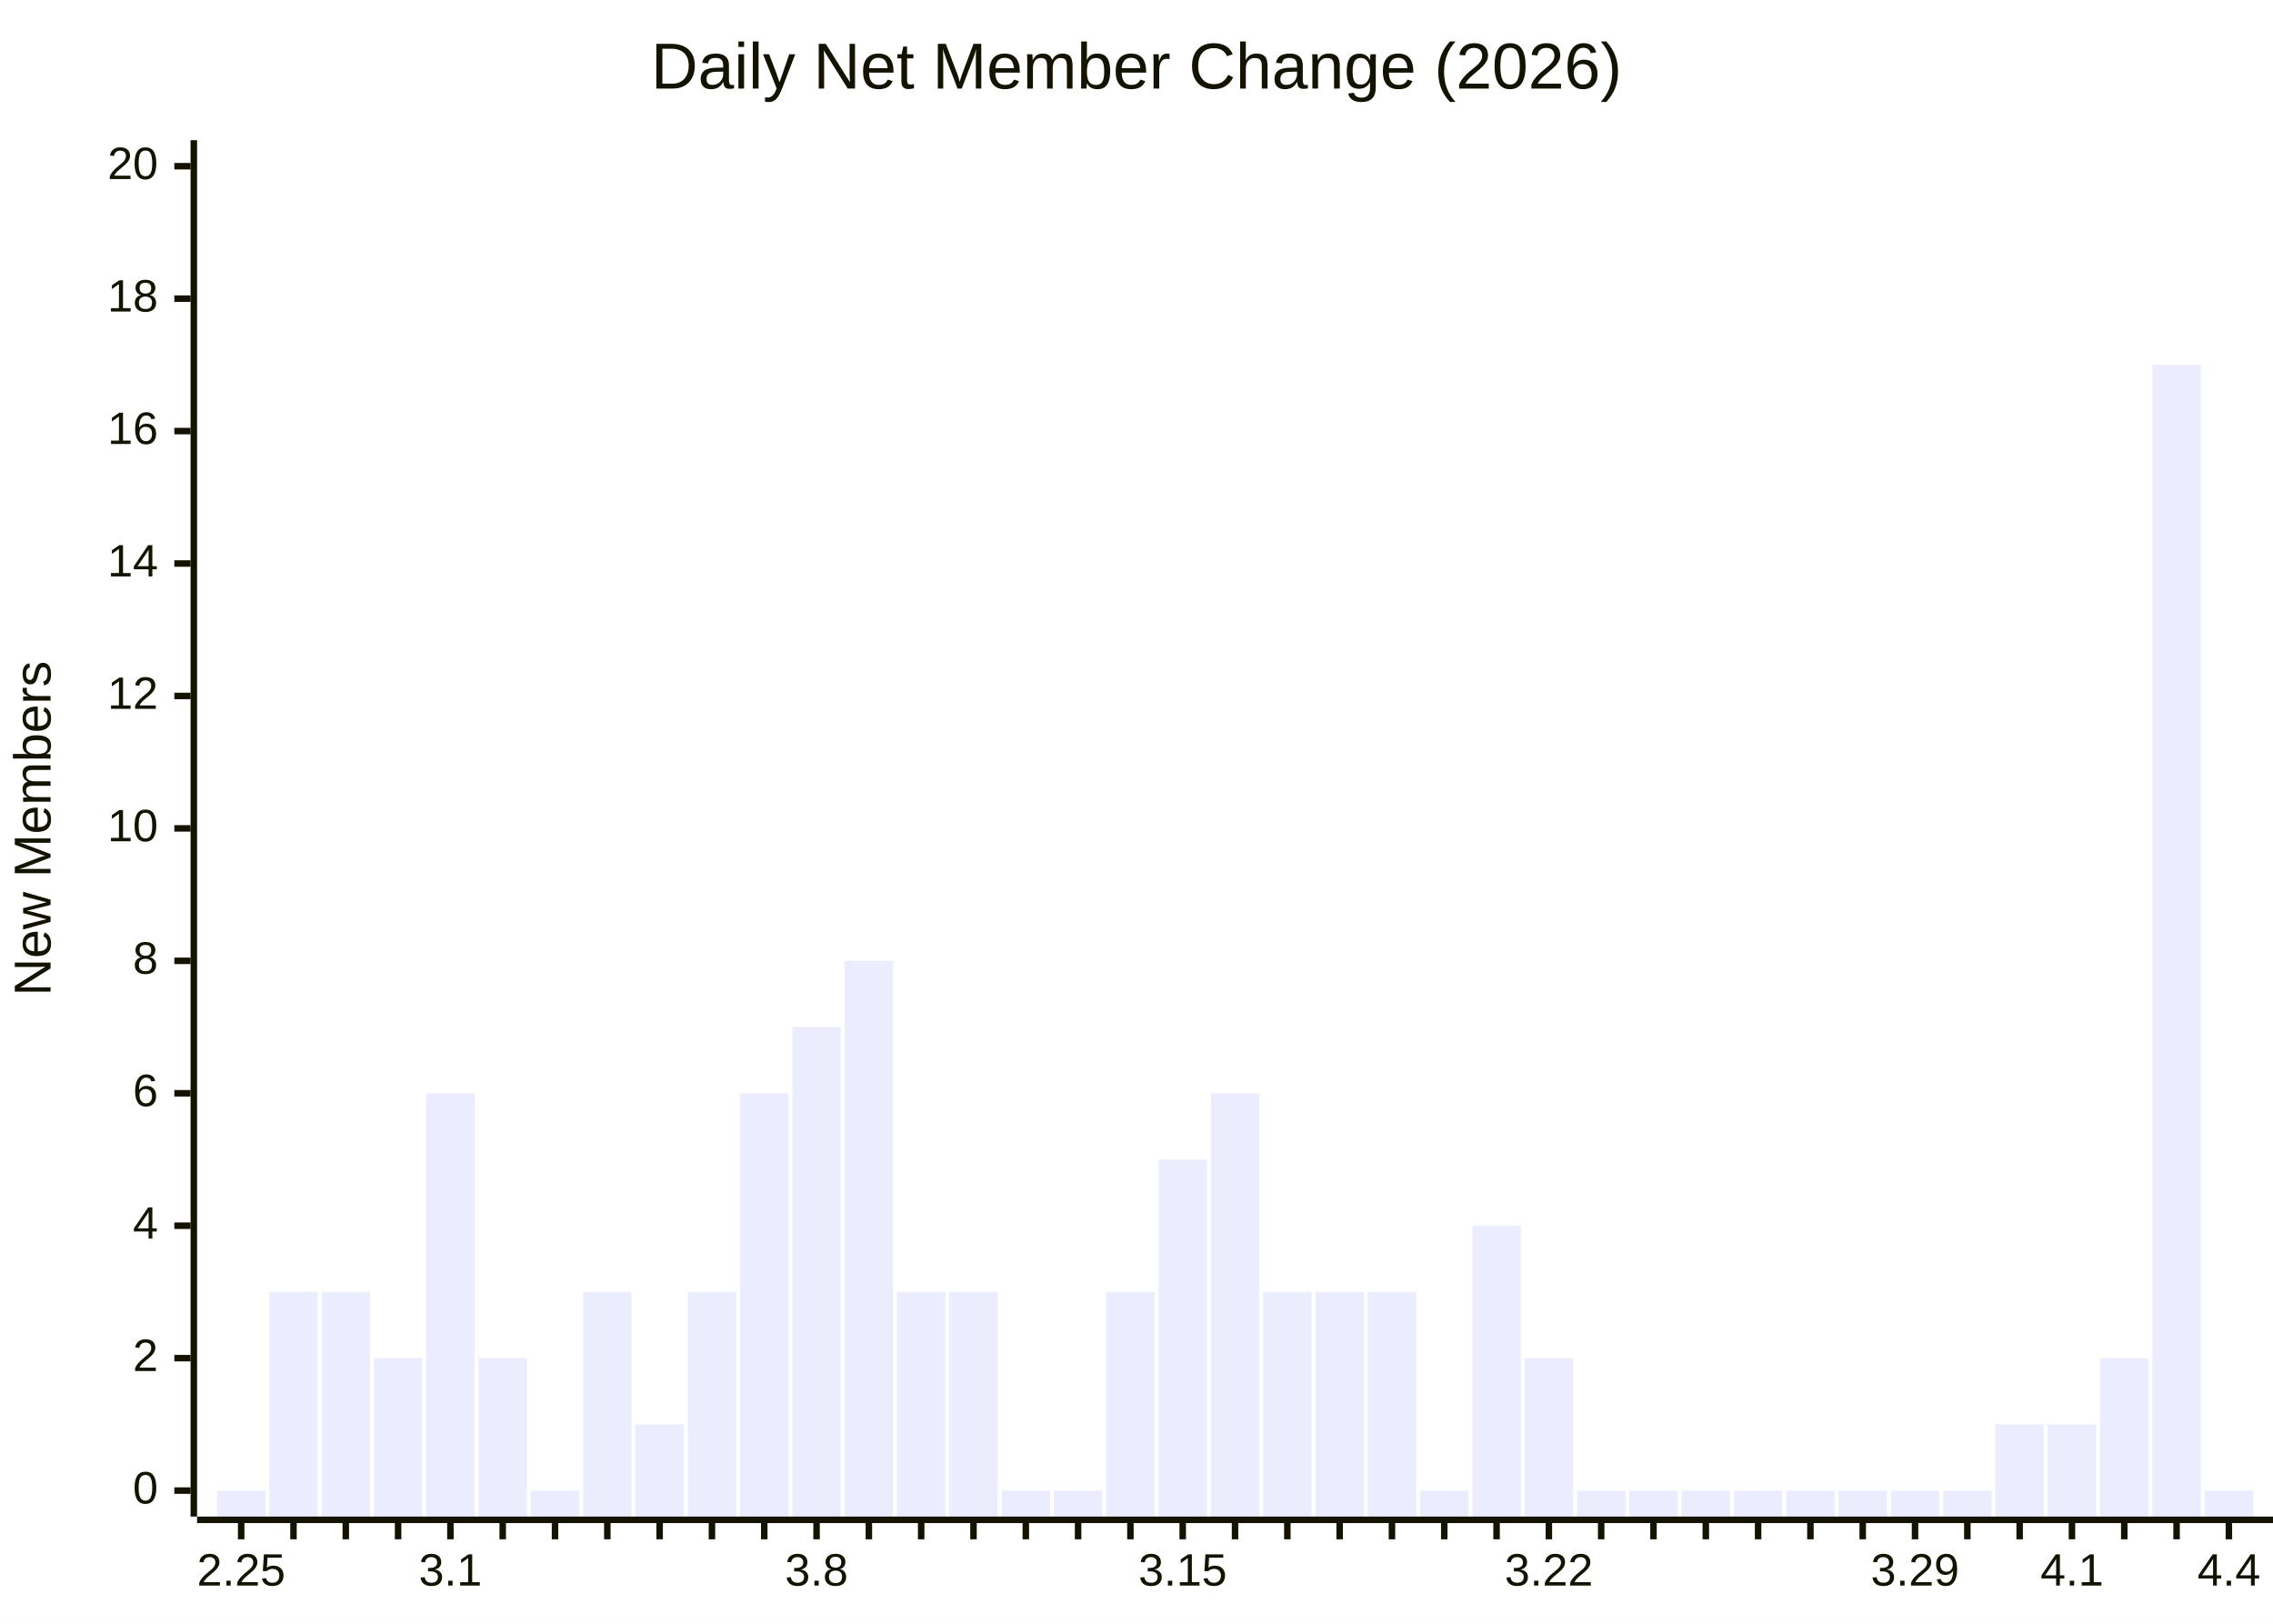
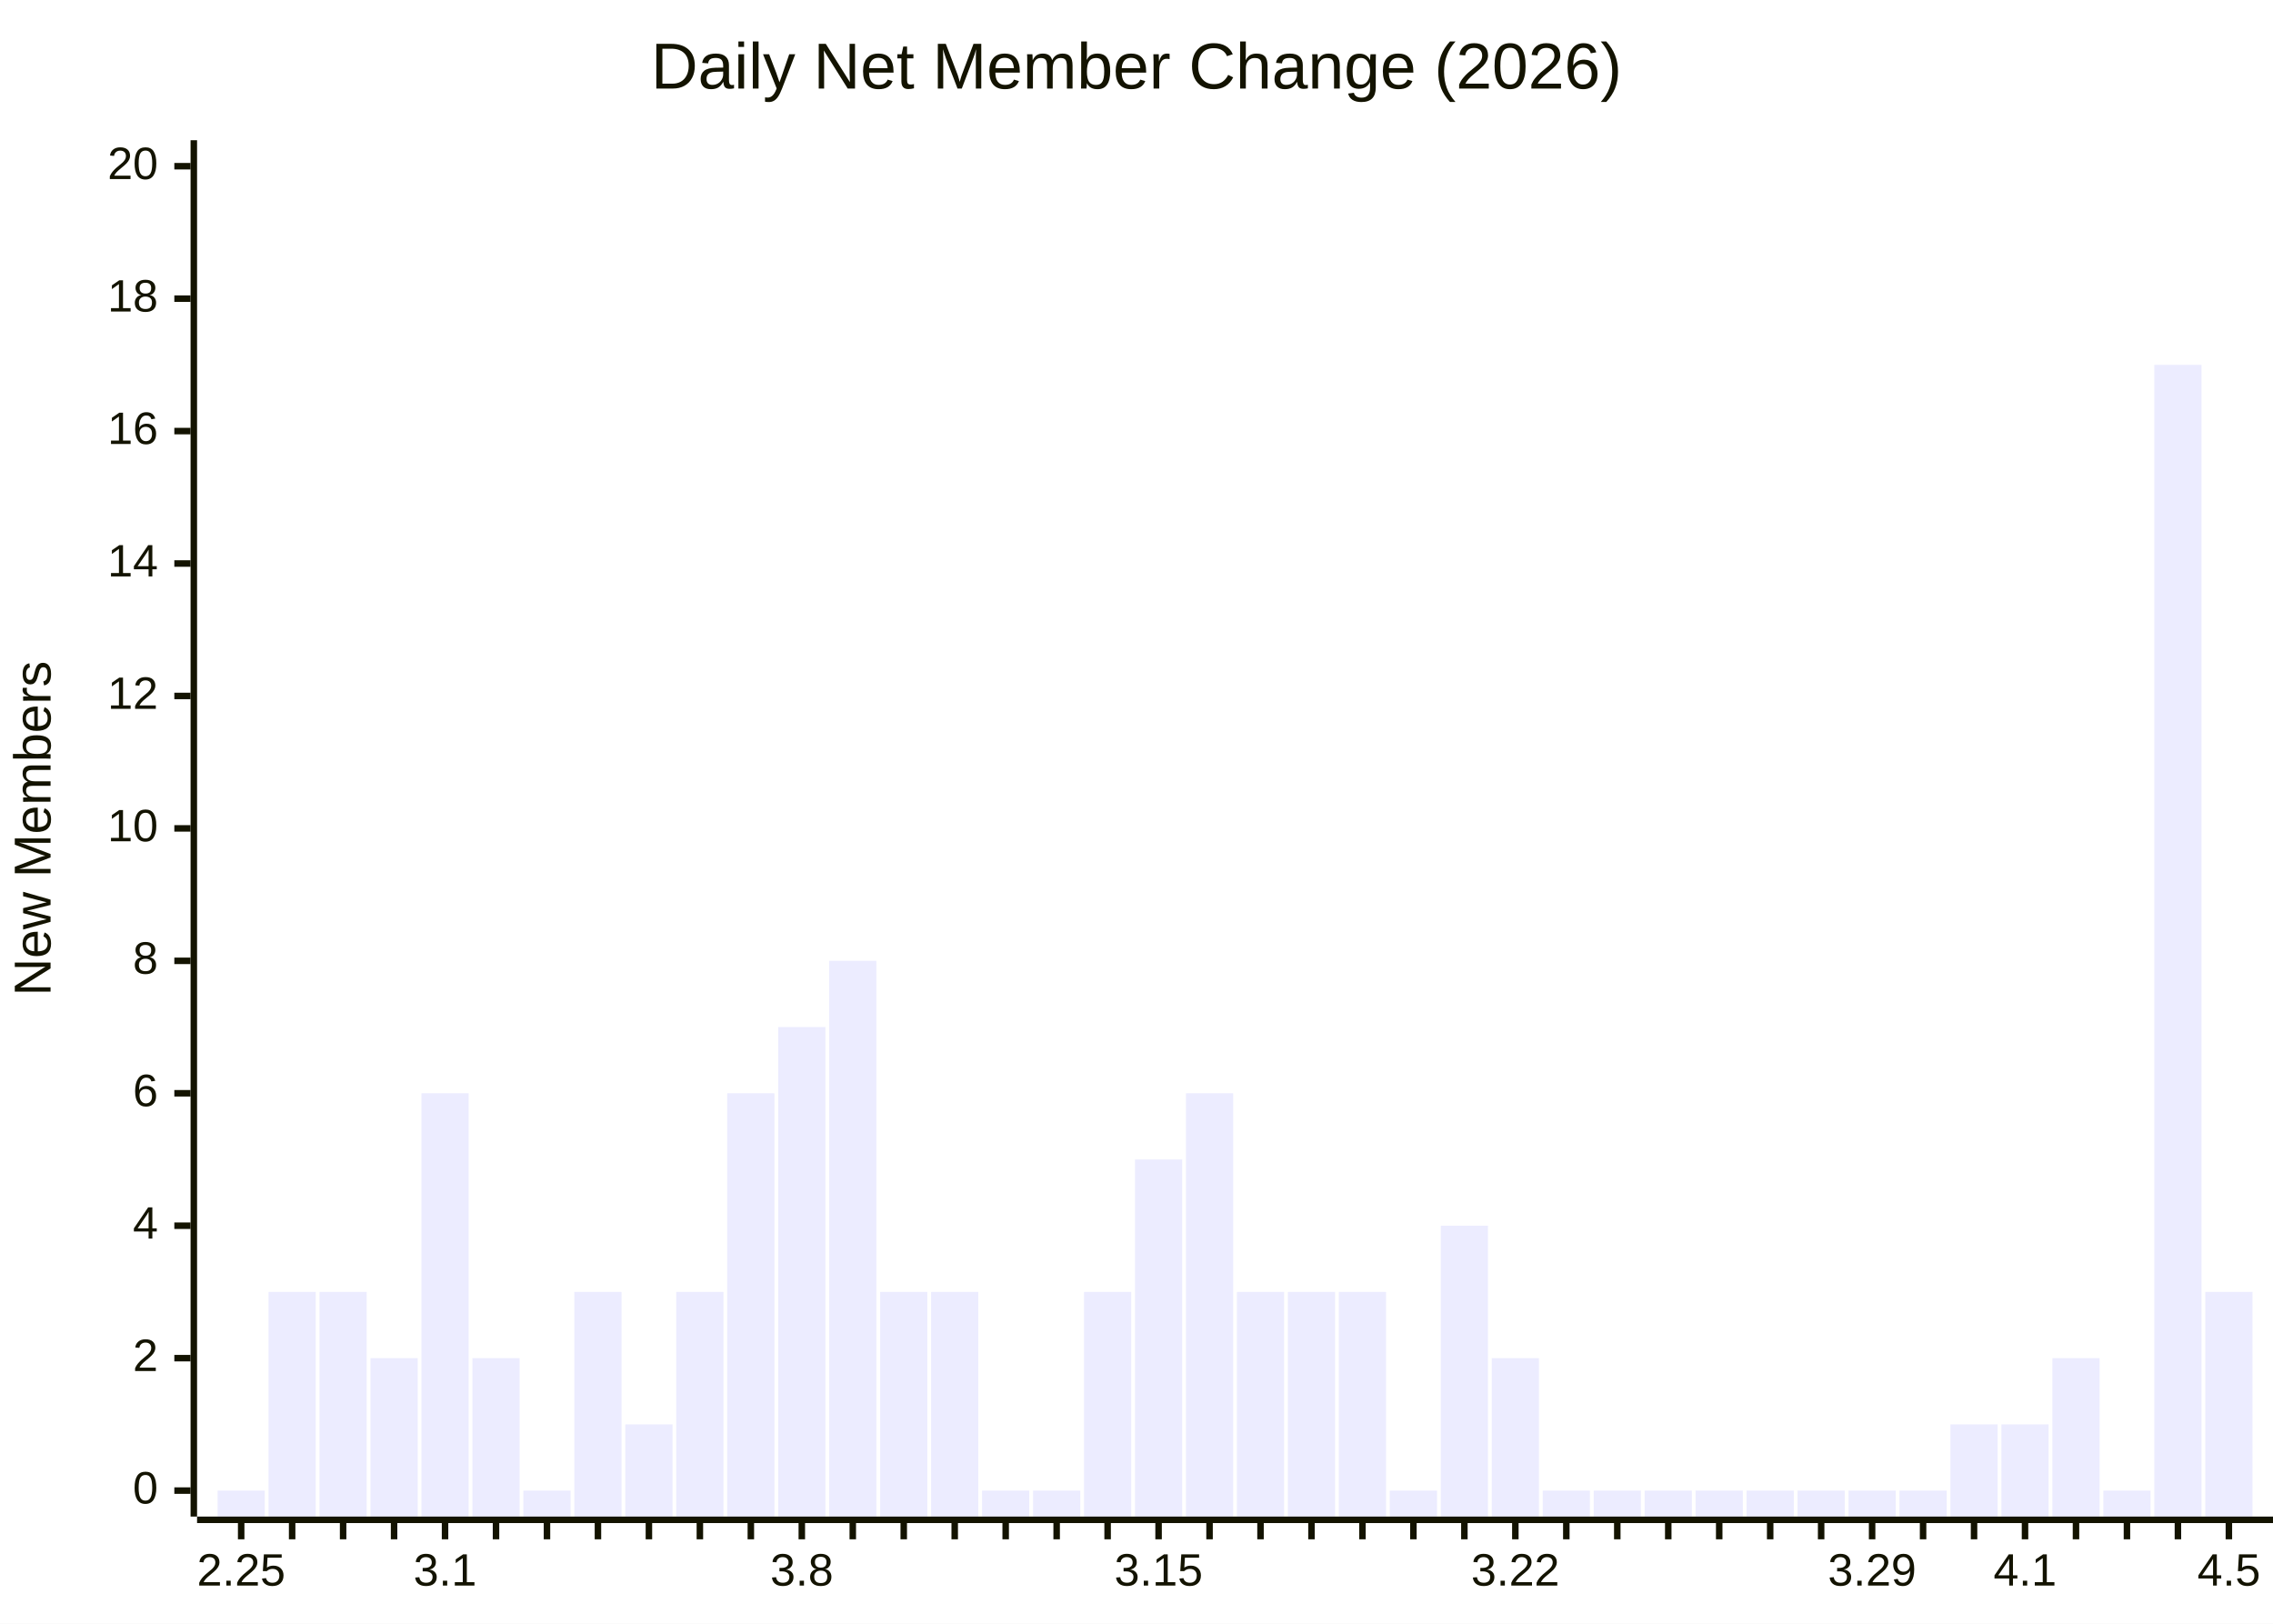
<svg xmlns="http://www.w3.org/2000/svg" id="my-svg" width="100%" style="max-width: 700px; background-color: white;" viewBox="0 0 700 500" role="graphics-document document" aria-roledescription="xychart">
  <style>#my-svg{font-family:"trebuchet ms",verdana,arial,sans-serif;font-size:16px;fill:#333;}@keyframes edge-animation-frame{from{stroke-dashoffset:0;}}@keyframes dash{to{stroke-dashoffset:0;}}#my-svg .edge-animation-slow{stroke-dasharray:9,5!important;stroke-dashoffset:900;animation:dash 50s linear infinite;stroke-linecap:round;}#my-svg .edge-animation-fast{stroke-dasharray:9,5!important;stroke-dashoffset:900;animation:dash 20s linear infinite;stroke-linecap:round;}#my-svg .error-icon{fill:#552222;}#my-svg .error-text{fill:#552222;stroke:#552222;}#my-svg .edge-thickness-normal{stroke-width:1px;}#my-svg .edge-thickness-thick{stroke-width:3.5px;}#my-svg .edge-pattern-solid{stroke-dasharray:0;}#my-svg .edge-thickness-invisible{stroke-width:0;fill:none;}#my-svg .edge-pattern-dashed{stroke-dasharray:3;}#my-svg .edge-pattern-dotted{stroke-dasharray:2;}#my-svg .marker{fill:#333333;stroke:#333333;}#my-svg .marker.cross{stroke:#333333;}#my-svg svg{font-family:"trebuchet ms",verdana,arial,sans-serif;font-size:16px;}#my-svg p{margin:0;}#my-svg :root{--mermaid-font-family:"trebuchet ms",verdana,arial,sans-serif;}</style>
  <g />
  <g class="main">
    <rect width="700" height="500" class="background" fill="white" />
    <g class="chart-title">
      <text x="0" y="0" fill="#131300" font-size="20" dominant-baseline="middle" text-anchor="middle" transform="translate(350, 21.58984) rotate(0)">Daily Net Member Change (2026)</text>
    </g>
    <g class="plot">
      <g class="bar-plot-0">
-         <rect x="66.818" y="459" width="14.911" height="8" fill="#ECECFF" stroke="#ECECFF" stroke-width="0" />
-         <rect x="82.927" y="397.827" width="14.911" height="69.173" fill="#ECECFF" stroke="#ECECFF" stroke-width="0" />
-         <rect x="99.036" y="397.827" width="14.911" height="69.173" fill="#ECECFF" stroke="#ECECFF" stroke-width="0" />
-         <rect x="115.145" y="418.218" width="14.911" height="48.782" fill="#ECECFF" stroke="#ECECFF" stroke-width="0" />
-         <rect x="131.254" y="336.654" width="14.911" height="130.346" fill="#ECECFF" stroke="#ECECFF" stroke-width="0" />
-         <rect x="147.363" y="418.218" width="14.911" height="48.782" fill="#ECECFF" stroke="#ECECFF" stroke-width="0" />
-         <rect x="163.472" y="459" width="14.911" height="8" fill="#ECECFF" stroke="#ECECFF" stroke-width="0" />
-         <rect x="179.581" y="397.827" width="14.911" height="69.173" fill="#ECECFF" stroke="#ECECFF" stroke-width="0" />
-         <rect x="195.69" y="438.609" width="14.911" height="28.391" fill="#ECECFF" stroke="#ECECFF" stroke-width="0" />
-         <rect x="211.799" y="397.827" width="14.911" height="69.173" fill="#ECECFF" stroke="#ECECFF" stroke-width="0" />
-         <rect x="227.908" y="336.654" width="14.911" height="130.346" fill="#ECECFF" stroke="#ECECFF" stroke-width="0" />
-         <rect x="244.016" y="316.263" width="14.911" height="150.737" fill="#ECECFF" stroke="#ECECFF" stroke-width="0" />
-         <rect x="260.125" y="295.872" width="14.911" height="171.128" fill="#ECECFF" stroke="#ECECFF" stroke-width="0" />
-         <rect x="276.234" y="397.827" width="14.911" height="69.173" fill="#ECECFF" stroke="#ECECFF" stroke-width="0" />
-         <rect x="292.343" y="397.827" width="14.911" height="69.173" fill="#ECECFF" stroke="#ECECFF" stroke-width="0" />
-         <rect x="308.452" y="459" width="14.911" height="8" fill="#ECECFF" stroke="#ECECFF" stroke-width="0" />
-         <rect x="324.561" y="459" width="14.911" height="8" fill="#ECECFF" stroke="#ECECFF" stroke-width="0" />
-         <rect x="340.67" y="397.827" width="14.911" height="69.173" fill="#ECECFF" stroke="#ECECFF" stroke-width="0" />
-         <rect x="356.779" y="357.045" width="14.911" height="109.955" fill="#ECECFF" stroke="#ECECFF" stroke-width="0" />
-         <rect x="372.888" y="336.654" width="14.911" height="130.346" fill="#ECECFF" stroke="#ECECFF" stroke-width="0" />
-         <rect x="388.997" y="397.827" width="14.911" height="69.173" fill="#ECECFF" stroke="#ECECFF" stroke-width="0" />
-         <rect x="405.106" y="397.827" width="14.911" height="69.173" fill="#ECECFF" stroke="#ECECFF" stroke-width="0" />
-         <rect x="421.215" y="397.827" width="14.911" height="69.173" fill="#ECECFF" stroke="#ECECFF" stroke-width="0" />
-         <rect x="437.324" y="459" width="14.911" height="8" fill="#ECECFF" stroke="#ECECFF" stroke-width="0" />
-         <rect x="453.433" y="377.436" width="14.911" height="89.564" fill="#ECECFF" stroke="#ECECFF" stroke-width="0" />
-         <rect x="469.542" y="418.218" width="14.911" height="48.782" fill="#ECECFF" stroke="#ECECFF" stroke-width="0" />
-         <rect x="485.651" y="459" width="14.911" height="8" fill="#ECECFF" stroke="#ECECFF" stroke-width="0" />
-         <rect x="501.76" y="459" width="14.911" height="8" fill="#ECECFF" stroke="#ECECFF" stroke-width="0" />
-         <rect x="517.869" y="459" width="14.911" height="8" fill="#ECECFF" stroke="#ECECFF" stroke-width="0" />
-         <rect x="533.978" y="459" width="14.911" height="8" fill="#ECECFF" stroke="#ECECFF" stroke-width="0" />
-         <rect x="550.087" y="459" width="14.911" height="8" fill="#ECECFF" stroke="#ECECFF" stroke-width="0" />
-         <rect x="566.196" y="459" width="14.911" height="8" fill="#ECECFF" stroke="#ECECFF" stroke-width="0" />
-         <rect x="582.305" y="459" width="14.911" height="8" fill="#ECECFF" stroke="#ECECFF" stroke-width="0" />
-         <rect x="598.414" y="459" width="14.911" height="8" fill="#ECECFF" stroke="#ECECFF" stroke-width="0" />
-         <rect x="614.523" y="438.609" width="14.911" height="28.391" fill="#ECECFF" stroke="#ECECFF" stroke-width="0" />
-         <rect x="630.632" y="438.609" width="14.911" height="28.391" fill="#ECECFF" stroke="#ECECFF" stroke-width="0" />
-         <rect x="646.741" y="418.218" width="14.911" height="48.782" fill="#ECECFF" stroke="#ECECFF" stroke-width="0" />
-         <rect x="662.85" y="112.353" width="14.911" height="354.647" fill="#ECECFF" stroke="#ECECFF" stroke-width="0" />
-         <rect x="678.959" y="459" width="14.911" height="8" fill="#ECECFF" stroke="#ECECFF" stroke-width="0" />
+         <rect x="67.004" y="459" width="14.538" height="8" fill="#ECECFF" stroke="#ECECFF" stroke-width="0" />
+         <rect x="82.7" y="397.827" width="14.538" height="69.173" fill="#ECECFF" stroke="#ECECFF" stroke-width="0" />
+         <rect x="98.396" y="397.827" width="14.538" height="69.173" fill="#ECECFF" stroke="#ECECFF" stroke-width="0" />
+         <rect x="114.092" y="418.218" width="14.538" height="48.782" fill="#ECECFF" stroke="#ECECFF" stroke-width="0" />
+         <rect x="129.788" y="336.654" width="14.538" height="130.346" fill="#ECECFF" stroke="#ECECFF" stroke-width="0" />
+         <rect x="145.484" y="418.218" width="14.538" height="48.782" fill="#ECECFF" stroke="#ECECFF" stroke-width="0" />
+         <rect x="161.18" y="459" width="14.538" height="8" fill="#ECECFF" stroke="#ECECFF" stroke-width="0" />
+         <rect x="176.876" y="397.827" width="14.538" height="69.173" fill="#ECECFF" stroke="#ECECFF" stroke-width="0" />
+         <rect x="192.572" y="438.609" width="14.538" height="28.391" fill="#ECECFF" stroke="#ECECFF" stroke-width="0" />
+         <rect x="208.267" y="397.827" width="14.538" height="69.173" fill="#ECECFF" stroke="#ECECFF" stroke-width="0" />
+         <rect x="223.963" y="336.654" width="14.538" height="130.346" fill="#ECECFF" stroke="#ECECFF" stroke-width="0" />
+         <rect x="239.659" y="316.263" width="14.538" height="150.737" fill="#ECECFF" stroke="#ECECFF" stroke-width="0" />
+         <rect x="255.355" y="295.872" width="14.538" height="171.128" fill="#ECECFF" stroke="#ECECFF" stroke-width="0" />
+         <rect x="271.051" y="397.827" width="14.538" height="69.173" fill="#ECECFF" stroke="#ECECFF" stroke-width="0" />
+         <rect x="286.747" y="397.827" width="14.538" height="69.173" fill="#ECECFF" stroke="#ECECFF" stroke-width="0" />
+         <rect x="302.443" y="459" width="14.538" height="8" fill="#ECECFF" stroke="#ECECFF" stroke-width="0" />
+         <rect x="318.139" y="459" width="14.538" height="8" fill="#ECECFF" stroke="#ECECFF" stroke-width="0" />
+         <rect x="333.835" y="397.827" width="14.538" height="69.173" fill="#ECECFF" stroke="#ECECFF" stroke-width="0" />
+         <rect x="349.531" y="357.045" width="14.538" height="109.955" fill="#ECECFF" stroke="#ECECFF" stroke-width="0" />
+         <rect x="365.227" y="336.654" width="14.538" height="130.346" fill="#ECECFF" stroke="#ECECFF" stroke-width="0" />
+         <rect x="380.923" y="397.827" width="14.538" height="69.173" fill="#ECECFF" stroke="#ECECFF" stroke-width="0" />
+         <rect x="396.618" y="397.827" width="14.538" height="69.173" fill="#ECECFF" stroke="#ECECFF" stroke-width="0" />
+         <rect x="412.314" y="397.827" width="14.538" height="69.173" fill="#ECECFF" stroke="#ECECFF" stroke-width="0" />
+         <rect x="428.01" y="459" width="14.538" height="8" fill="#ECECFF" stroke="#ECECFF" stroke-width="0" />
+         <rect x="443.706" y="377.436" width="14.538" height="89.564" fill="#ECECFF" stroke="#ECECFF" stroke-width="0" />
+         <rect x="459.402" y="418.218" width="14.538" height="48.782" fill="#ECECFF" stroke="#ECECFF" stroke-width="0" />
+         <rect x="475.098" y="459" width="14.538" height="8" fill="#ECECFF" stroke="#ECECFF" stroke-width="0" />
+         <rect x="490.794" y="459" width="14.538" height="8" fill="#ECECFF" stroke="#ECECFF" stroke-width="0" />
+         <rect x="506.49" y="459" width="14.538" height="8" fill="#ECECFF" stroke="#ECECFF" stroke-width="0" />
+         <rect x="522.186" y="459" width="14.538" height="8" fill="#ECECFF" stroke="#ECECFF" stroke-width="0" />
+         <rect x="537.882" y="459" width="14.538" height="8" fill="#ECECFF" stroke="#ECECFF" stroke-width="0" />
+         <rect x="553.578" y="459" width="14.538" height="8" fill="#ECECFF" stroke="#ECECFF" stroke-width="0" />
+         <rect x="569.273" y="459" width="14.538" height="8" fill="#ECECFF" stroke="#ECECFF" stroke-width="0" />
+         <rect x="584.969" y="459" width="14.538" height="8" fill="#ECECFF" stroke="#ECECFF" stroke-width="0" />
+         <rect x="600.665" y="438.609" width="14.538" height="28.391" fill="#ECECFF" stroke="#ECECFF" stroke-width="0" />
+         <rect x="616.361" y="438.609" width="14.538" height="28.391" fill="#ECECFF" stroke="#ECECFF" stroke-width="0" />
+         <rect x="632.057" y="418.218" width="14.538" height="48.782" fill="#ECECFF" stroke="#ECECFF" stroke-width="0" />
+         <rect x="647.753" y="459" width="14.538" height="8" fill="#ECECFF" stroke="#ECECFF" stroke-width="0" />
+         <rect x="663.449" y="112.353" width="14.538" height="354.647" fill="#ECECFF" stroke="#ECECFF" stroke-width="0" />
+         <rect x="679.145" y="397.827" width="14.538" height="69.173" fill="#ECECFF" stroke="#ECECFF" stroke-width="0" />
      </g>
    </g>
    <g class="bottom-axis">
      <g class="axis-line">
        <path d="M 60.688,468 L 700,468" fill="none" stroke="#131300" stroke-width="2" />
      </g>
      <g class="label">
        <text x="0" y="0" fill="#131300" font-size="14" dominant-baseline="text-before-edge" text-anchor="middle" transform="translate(74.27344, 479) rotate(0)">2.25</text>
-         <text x="0" y="0" fill="#131300" font-size="14" dominant-baseline="text-before-edge" text-anchor="middle" transform="translate(90.3824, 479) rotate(0)">​​</text>
-         <text x="0" y="0" fill="#131300" font-size="14" dominant-baseline="text-before-edge" text-anchor="middle" transform="translate(106.4914, 479) rotate(0)">​​​</text>
-         <text x="0" y="0" fill="#131300" font-size="14" dominant-baseline="text-before-edge" text-anchor="middle" transform="translate(122.6003, 479) rotate(0)">​​​​</text>
-         <text x="0" y="0" fill="#131300" font-size="14" dominant-baseline="text-before-edge" text-anchor="middle" transform="translate(138.7093, 479) rotate(0)">3.1</text>
-         <text x="0" y="0" fill="#131300" font-size="14" dominant-baseline="text-before-edge" text-anchor="middle" transform="translate(154.8183, 479) rotate(0)">​​​​​​</text>
-         <text x="0" y="0" fill="#131300" font-size="14" dominant-baseline="text-before-edge" text-anchor="middle" transform="translate(170.9272, 479) rotate(0)">​​​​​​​</text>
-         <text x="0" y="0" fill="#131300" font-size="14" dominant-baseline="text-before-edge" text-anchor="middle" transform="translate(187.0362, 479) rotate(0)">​​​​​​​​</text>
-         <text x="0" y="0" fill="#131300" font-size="14" dominant-baseline="text-before-edge" text-anchor="middle" transform="translate(203.1451, 479) rotate(0)">​​​​​​​​​</text>
-         <text x="0" y="0" fill="#131300" font-size="14" dominant-baseline="text-before-edge" text-anchor="middle" transform="translate(219.2541, 479) rotate(0)">​​​​​​​​​​</text>
-         <text x="0" y="0" fill="#131300" font-size="14" dominant-baseline="text-before-edge" text-anchor="middle" transform="translate(235.3631, 479) rotate(0)">​​​​​​​​​​​</text>
-         <text x="0" y="0" fill="#131300" font-size="14" dominant-baseline="text-before-edge" text-anchor="middle" transform="translate(251.472, 479) rotate(0)">3.8</text>
-         <text x="0" y="0" fill="#131300" font-size="14" dominant-baseline="text-before-edge" text-anchor="middle" transform="translate(267.581, 479) rotate(0)">​​​​​​​​​​​​​</text>
-         <text x="0" y="0" fill="#131300" font-size="14" dominant-baseline="text-before-edge" text-anchor="middle" transform="translate(283.69, 479) rotate(0)">​​​​​​​​​​​​​​</text>
-         <text x="0" y="0" fill="#131300" font-size="14" dominant-baseline="text-before-edge" text-anchor="middle" transform="translate(299.7989, 479) rotate(0)">​​​​​​​​​​​​​​​</text>
-         <text x="0" y="0" fill="#131300" font-size="14" dominant-baseline="text-before-edge" text-anchor="middle" transform="translate(315.9079, 479) rotate(0)">​​​​​​​​​​​​​​​​</text>
-         <text x="0" y="0" fill="#131300" font-size="14" dominant-baseline="text-before-edge" text-anchor="middle" transform="translate(332.0169, 479) rotate(0)">​​​​​​​​​​​​​​​​​</text>
-         <text x="0" y="0" fill="#131300" font-size="14" dominant-baseline="text-before-edge" text-anchor="middle" transform="translate(348.1258, 479) rotate(0)">​​​​​​​​​​​​​​​​​​</text>
-         <text x="0" y="0" fill="#131300" font-size="14" dominant-baseline="text-before-edge" text-anchor="middle" transform="translate(364.2348, 479) rotate(0)">3.15</text>
-         <text x="0" y="0" fill="#131300" font-size="14" dominant-baseline="text-before-edge" text-anchor="middle" transform="translate(380.3438, 479) rotate(0)">​​​​​​​​​​​​​​​​​​​​</text>
-         <text x="0" y="0" fill="#131300" font-size="14" dominant-baseline="text-before-edge" text-anchor="middle" transform="translate(396.4527, 479) rotate(0)">​​​​​​​​​​​​​​​​​​​​​</text>
-         <text x="0" y="0" fill="#131300" font-size="14" dominant-baseline="text-before-edge" text-anchor="middle" transform="translate(412.5617, 479) rotate(0)">​​​​​​​​​​​​​​​​​​​​​​</text>
-         <text x="0" y="0" fill="#131300" font-size="14" dominant-baseline="text-before-edge" text-anchor="middle" transform="translate(428.6706, 479) rotate(0)">​​​​​​​​​​​​​​​​​​​​​​​</text>
-         <text x="0" y="0" fill="#131300" font-size="14" dominant-baseline="text-before-edge" text-anchor="middle" transform="translate(444.7796, 479) rotate(0)">​​​​​​​​​​​​​​​​​​​​​​​​</text>
-         <text x="0" y="0" fill="#131300" font-size="14" dominant-baseline="text-before-edge" text-anchor="middle" transform="translate(460.8886, 479) rotate(0)">​​​​​​​​​​​​​​​​​​​​​​​​​</text>
-         <text x="0" y="0" fill="#131300" font-size="14" dominant-baseline="text-before-edge" text-anchor="middle" transform="translate(476.9975, 479) rotate(0)">3.22</text>
-         <text x="0" y="0" fill="#131300" font-size="14" dominant-baseline="text-before-edge" text-anchor="middle" transform="translate(493.1065, 479) rotate(0)">​​​​​​​​​​​​​​​​​​​​​​​​​​​</text>
-         <text x="0" y="0" fill="#131300" font-size="14" dominant-baseline="text-before-edge" text-anchor="middle" transform="translate(509.2155, 479) rotate(0)">​​​​​​​​​​​​​​​​​​​​​​​​​​​​</text>
-         <text x="0" y="0" fill="#131300" font-size="14" dominant-baseline="text-before-edge" text-anchor="middle" transform="translate(525.3244, 479) rotate(0)">​​​​​​​​​​​​​​​​​​​​​​​​​​​​​</text>
-         <text x="0" y="0" fill="#131300" font-size="14" dominant-baseline="text-before-edge" text-anchor="middle" transform="translate(541.4334, 479) rotate(0)">​​​​​​​​​​​​​​​​​​​​​​​​​​​​​​</text>
-         <text x="0" y="0" fill="#131300" font-size="14" dominant-baseline="text-before-edge" text-anchor="middle" transform="translate(557.5424, 479) rotate(0)">​​​​​​​​​​​​​​​​​​​​​​​​​​​​​​​</text>
-         <text x="0" y="0" fill="#131300" font-size="14" dominant-baseline="text-before-edge" text-anchor="middle" transform="translate(573.6513, 479) rotate(0)">​​​​​​​​​​​​​​​​​​​​​​​​​​​​​​​​</text>
-         <text x="0" y="0" fill="#131300" font-size="14" dominant-baseline="text-before-edge" text-anchor="middle" transform="translate(589.7603, 479) rotate(0)">3.29</text>
-         <text x="0" y="0" fill="#131300" font-size="14" dominant-baseline="text-before-edge" text-anchor="middle" transform="translate(605.8692, 479) rotate(0)">​​​​​​​​​​​​​​​​​​​​​​​​​​​​​​​​​​</text>
-         <text x="0" y="0" fill="#131300" font-size="14" dominant-baseline="text-before-edge" text-anchor="middle" transform="translate(621.9782, 479) rotate(0)">​​​​​​​​​​​​​​​​​​​​​​​​​​​​​​​​​​​</text>
-         <text x="0" y="0" fill="#131300" font-size="14" dominant-baseline="text-before-edge" text-anchor="middle" transform="translate(638.0872, 479) rotate(0)">4.1</text>
-         <text x="0" y="0" fill="#131300" font-size="14" dominant-baseline="text-before-edge" text-anchor="middle" transform="translate(654.1961, 479) rotate(0)">​​​​​​​​​​​​​​​​​​​​​​​​​​​​​​​​​​​​​</text>
-         <text x="0" y="0" fill="#131300" font-size="14" dominant-baseline="text-before-edge" text-anchor="middle" transform="translate(670.3051, 479) rotate(0)">​​​​​​​​​​​​​​​​​​​​​​​​​​​​​​​​​​​​​​</text>
-         <text x="0" y="0" fill="#131300" font-size="14" dominant-baseline="text-before-edge" text-anchor="middle" transform="translate(686.4141, 479) rotate(0)">4.4</text>
+         <text x="0" y="0" fill="#131300" font-size="14" dominant-baseline="text-before-edge" text-anchor="middle" transform="translate(89.96935, 479) rotate(0)">​​</text>
+         <text x="0" y="0" fill="#131300" font-size="14" dominant-baseline="text-before-edge" text-anchor="middle" transform="translate(105.6653, 479) rotate(0)">​​​</text>
+         <text x="0" y="0" fill="#131300" font-size="14" dominant-baseline="text-before-edge" text-anchor="middle" transform="translate(121.3612, 479) rotate(0)">​​​​</text>
+         <text x="0" y="0" fill="#131300" font-size="14" dominant-baseline="text-before-edge" text-anchor="middle" transform="translate(137.0571, 479) rotate(0)">3.1</text>
+         <text x="0" y="0" fill="#131300" font-size="14" dominant-baseline="text-before-edge" text-anchor="middle" transform="translate(152.753, 479) rotate(0)">​​​​​​</text>
+         <text x="0" y="0" fill="#131300" font-size="14" dominant-baseline="text-before-edge" text-anchor="middle" transform="translate(168.4489, 479) rotate(0)">​​​​​​​</text>
+         <text x="0" y="0" fill="#131300" font-size="14" dominant-baseline="text-before-edge" text-anchor="middle" transform="translate(184.1448, 479) rotate(0)">​​​​​​​​</text>
+         <text x="0" y="0" fill="#131300" font-size="14" dominant-baseline="text-before-edge" text-anchor="middle" transform="translate(199.8407, 479) rotate(0)">​​​​​​​​​</text>
+         <text x="0" y="0" fill="#131300" font-size="14" dominant-baseline="text-before-edge" text-anchor="middle" transform="translate(215.5367, 479) rotate(0)">​​​​​​​​​​</text>
+         <text x="0" y="0" fill="#131300" font-size="14" dominant-baseline="text-before-edge" text-anchor="middle" transform="translate(231.2326, 479) rotate(0)">​​​​​​​​​​​</text>
+         <text x="0" y="0" fill="#131300" font-size="14" dominant-baseline="text-before-edge" text-anchor="middle" transform="translate(246.9285, 479) rotate(0)">3.8</text>
+         <text x="0" y="0" fill="#131300" font-size="14" dominant-baseline="text-before-edge" text-anchor="middle" transform="translate(262.6244, 479) rotate(0)">​​​​​​​​​​​​​</text>
+         <text x="0" y="0" fill="#131300" font-size="14" dominant-baseline="text-before-edge" text-anchor="middle" transform="translate(278.3203, 479) rotate(0)">​​​​​​​​​​​​​​</text>
+         <text x="0" y="0" fill="#131300" font-size="14" dominant-baseline="text-before-edge" text-anchor="middle" transform="translate(294.0162, 479) rotate(0)">​​​​​​​​​​​​​​​</text>
+         <text x="0" y="0" fill="#131300" font-size="14" dominant-baseline="text-before-edge" text-anchor="middle" transform="translate(309.7121, 479) rotate(0)">​​​​​​​​​​​​​​​​</text>
+         <text x="0" y="0" fill="#131300" font-size="14" dominant-baseline="text-before-edge" text-anchor="middle" transform="translate(325.4081, 479) rotate(0)">​​​​​​​​​​​​​​​​​</text>
+         <text x="0" y="0" fill="#131300" font-size="14" dominant-baseline="text-before-edge" text-anchor="middle" transform="translate(341.104, 479) rotate(0)">​​​​​​​​​​​​​​​​​​</text>
+         <text x="0" y="0" fill="#131300" font-size="14" dominant-baseline="text-before-edge" text-anchor="middle" transform="translate(356.7999, 479) rotate(0)">3.15</text>
+         <text x="0" y="0" fill="#131300" font-size="14" dominant-baseline="text-before-edge" text-anchor="middle" transform="translate(372.4958, 479) rotate(0)">​​​​​​​​​​​​​​​​​​​​</text>
+         <text x="0" y="0" fill="#131300" font-size="14" dominant-baseline="text-before-edge" text-anchor="middle" transform="translate(388.1917, 479) rotate(0)">​​​​​​​​​​​​​​​​​​​​​</text>
+         <text x="0" y="0" fill="#131300" font-size="14" dominant-baseline="text-before-edge" text-anchor="middle" transform="translate(403.8876, 479) rotate(0)">​​​​​​​​​​​​​​​​​​​​​​</text>
+         <text x="0" y="0" fill="#131300" font-size="14" dominant-baseline="text-before-edge" text-anchor="middle" transform="translate(419.5835, 479) rotate(0)">​​​​​​​​​​​​​​​​​​​​​​​</text>
+         <text x="0" y="0" fill="#131300" font-size="14" dominant-baseline="text-before-edge" text-anchor="middle" transform="translate(435.2794, 479) rotate(0)">​​​​​​​​​​​​​​​​​​​​​​​​</text>
+         <text x="0" y="0" fill="#131300" font-size="14" dominant-baseline="text-before-edge" text-anchor="middle" transform="translate(450.9754, 479) rotate(0)">​​​​​​​​​​​​​​​​​​​​​​​​​</text>
+         <text x="0" y="0" fill="#131300" font-size="14" dominant-baseline="text-before-edge" text-anchor="middle" transform="translate(466.6713, 479) rotate(0)">3.22</text>
+         <text x="0" y="0" fill="#131300" font-size="14" dominant-baseline="text-before-edge" text-anchor="middle" transform="translate(482.3672, 479) rotate(0)">​​​​​​​​​​​​​​​​​​​​​​​​​​​</text>
+         <text x="0" y="0" fill="#131300" font-size="14" dominant-baseline="text-before-edge" text-anchor="middle" transform="translate(498.0631, 479) rotate(0)">​​​​​​​​​​​​​​​​​​​​​​​​​​​​</text>
+         <text x="0" y="0" fill="#131300" font-size="14" dominant-baseline="text-before-edge" text-anchor="middle" transform="translate(513.759, 479) rotate(0)">​​​​​​​​​​​​​​​​​​​​​​​​​​​​​</text>
+         <text x="0" y="0" fill="#131300" font-size="14" dominant-baseline="text-before-edge" text-anchor="middle" transform="translate(529.4549, 479) rotate(0)">​​​​​​​​​​​​​​​​​​​​​​​​​​​​​​</text>
+         <text x="0" y="0" fill="#131300" font-size="14" dominant-baseline="text-before-edge" text-anchor="middle" transform="translate(545.1508, 479) rotate(0)">​​​​​​​​​​​​​​​​​​​​​​​​​​​​​​​</text>
+         <text x="0" y="0" fill="#131300" font-size="14" dominant-baseline="text-before-edge" text-anchor="middle" transform="translate(560.8468, 479) rotate(0)">​​​​​​​​​​​​​​​​​​​​​​​​​​​​​​​​</text>
+         <text x="0" y="0" fill="#131300" font-size="14" dominant-baseline="text-before-edge" text-anchor="middle" transform="translate(576.5427, 479) rotate(0)">3.29</text>
+         <text x="0" y="0" fill="#131300" font-size="14" dominant-baseline="text-before-edge" text-anchor="middle" transform="translate(592.2386, 479) rotate(0)">​​​​​​​​​​​​​​​​​​​​​​​​​​​​​​​​​​</text>
+         <text x="0" y="0" fill="#131300" font-size="14" dominant-baseline="text-before-edge" text-anchor="middle" transform="translate(607.9345, 479) rotate(0)">​​​​​​​​​​​​​​​​​​​​​​​​​​​​​​​​​​​</text>
+         <text x="0" y="0" fill="#131300" font-size="14" dominant-baseline="text-before-edge" text-anchor="middle" transform="translate(623.6304, 479) rotate(0)">4.1</text>
+         <text x="0" y="0" fill="#131300" font-size="14" dominant-baseline="text-before-edge" text-anchor="middle" transform="translate(639.3263, 479) rotate(0)">​​​​​​​​​​​​​​​​​​​​​​​​​​​​​​​​​​​​​</text>
+         <text x="0" y="0" fill="#131300" font-size="14" dominant-baseline="text-before-edge" text-anchor="middle" transform="translate(655.0222, 479) rotate(0)">​​​​​​​​​​​​​​​​​​​​​​​​​​​​​​​​​​​​​​</text>
+         <text x="0" y="0" fill="#131300" font-size="14" dominant-baseline="text-before-edge" text-anchor="middle" transform="translate(670.7181, 479) rotate(0)">​​​​​​​​​​​​​​​​​​​​​​​​​​​​​​​​​​​​​​​</text>
+         <text x="0" y="0" fill="#131300" font-size="14" dominant-baseline="text-before-edge" text-anchor="middle" transform="translate(686.4141, 479) rotate(0)">4.5</text>
      </g>
      <g class="ticks">
        <path d="M 74.273,469 L 74.273,474" fill="none" stroke="#131300" stroke-width="2" />
-         <path d="M 90.382,469 L 90.382,474" fill="none" stroke="#131300" stroke-width="2" />
-         <path d="M 106.491,469 L 106.491,474" fill="none" stroke="#131300" stroke-width="2" />
-         <path d="M 122.6,469 L 122.6,474" fill="none" stroke="#131300" stroke-width="2" />
-         <path d="M 138.709,469 L 138.709,474" fill="none" stroke="#131300" stroke-width="2" />
-         <path d="M 154.818,469 L 154.818,474" fill="none" stroke="#131300" stroke-width="2" />
-         <path d="M 170.927,469 L 170.927,474" fill="none" stroke="#131300" stroke-width="2" />
-         <path d="M 187.036,469 L 187.036,474" fill="none" stroke="#131300" stroke-width="2" />
-         <path d="M 203.145,469 L 203.145,474" fill="none" stroke="#131300" stroke-width="2" />
-         <path d="M 219.254,469 L 219.254,474" fill="none" stroke="#131300" stroke-width="2" />
-         <path d="M 235.363,469 L 235.363,474" fill="none" stroke="#131300" stroke-width="2" />
-         <path d="M 251.472,469 L 251.472,474" fill="none" stroke="#131300" stroke-width="2" />
-         <path d="M 267.581,469 L 267.581,474" fill="none" stroke="#131300" stroke-width="2" />
-         <path d="M 283.69,469 L 283.69,474" fill="none" stroke="#131300" stroke-width="2" />
-         <path d="M 299.799,469 L 299.799,474" fill="none" stroke="#131300" stroke-width="2" />
-         <path d="M 315.908,469 L 315.908,474" fill="none" stroke="#131300" stroke-width="2" />
-         <path d="M 332.017,469 L 332.017,474" fill="none" stroke="#131300" stroke-width="2" />
-         <path d="M 348.126,469 L 348.126,474" fill="none" stroke="#131300" stroke-width="2" />
-         <path d="M 364.235,469 L 364.235,474" fill="none" stroke="#131300" stroke-width="2" />
-         <path d="M 380.344,469 L 380.344,474" fill="none" stroke="#131300" stroke-width="2" />
-         <path d="M 396.453,469 L 396.453,474" fill="none" stroke="#131300" stroke-width="2" />
-         <path d="M 412.562,469 L 412.562,474" fill="none" stroke="#131300" stroke-width="2" />
-         <path d="M 428.671,469 L 428.671,474" fill="none" stroke="#131300" stroke-width="2" />
-         <path d="M 444.78,469 L 444.78,474" fill="none" stroke="#131300" stroke-width="2" />
-         <path d="M 460.889,469 L 460.889,474" fill="none" stroke="#131300" stroke-width="2" />
-         <path d="M 476.998,469 L 476.998,474" fill="none" stroke="#131300" stroke-width="2" />
-         <path d="M 493.106,469 L 493.106,474" fill="none" stroke="#131300" stroke-width="2" />
-         <path d="M 509.215,469 L 509.215,474" fill="none" stroke="#131300" stroke-width="2" />
-         <path d="M 525.324,469 L 525.324,474" fill="none" stroke="#131300" stroke-width="2" />
-         <path d="M 541.433,469 L 541.433,474" fill="none" stroke="#131300" stroke-width="2" />
-         <path d="M 557.542,469 L 557.542,474" fill="none" stroke="#131300" stroke-width="2" />
-         <path d="M 573.651,469 L 573.651,474" fill="none" stroke="#131300" stroke-width="2" />
-         <path d="M 589.76,469 L 589.76,474" fill="none" stroke="#131300" stroke-width="2" />
-         <path d="M 605.869,469 L 605.869,474" fill="none" stroke="#131300" stroke-width="2" />
-         <path d="M 621.978,469 L 621.978,474" fill="none" stroke="#131300" stroke-width="2" />
-         <path d="M 638.087,469 L 638.087,474" fill="none" stroke="#131300" stroke-width="2" />
-         <path d="M 654.196,469 L 654.196,474" fill="none" stroke="#131300" stroke-width="2" />
-         <path d="M 670.305,469 L 670.305,474" fill="none" stroke="#131300" stroke-width="2" />
+         <path d="M 89.969,469 L 89.969,474" fill="none" stroke="#131300" stroke-width="2" />
+         <path d="M 105.665,469 L 105.665,474" fill="none" stroke="#131300" stroke-width="2" />
+         <path d="M 121.361,469 L 121.361,474" fill="none" stroke="#131300" stroke-width="2" />
+         <path d="M 137.057,469 L 137.057,474" fill="none" stroke="#131300" stroke-width="2" />
+         <path d="M 152.753,469 L 152.753,474" fill="none" stroke="#131300" stroke-width="2" />
+         <path d="M 168.449,469 L 168.449,474" fill="none" stroke="#131300" stroke-width="2" />
+         <path d="M 184.145,469 L 184.145,474" fill="none" stroke="#131300" stroke-width="2" />
+         <path d="M 199.841,469 L 199.841,474" fill="none" stroke="#131300" stroke-width="2" />
+         <path d="M 215.537,469 L 215.537,474" fill="none" stroke="#131300" stroke-width="2" />
+         <path d="M 231.233,469 L 231.233,474" fill="none" stroke="#131300" stroke-width="2" />
+         <path d="M 246.928,469 L 246.928,474" fill="none" stroke="#131300" stroke-width="2" />
+         <path d="M 262.624,469 L 262.624,474" fill="none" stroke="#131300" stroke-width="2" />
+         <path d="M 278.32,469 L 278.32,474" fill="none" stroke="#131300" stroke-width="2" />
+         <path d="M 294.016,469 L 294.016,474" fill="none" stroke="#131300" stroke-width="2" />
+         <path d="M 309.712,469 L 309.712,474" fill="none" stroke="#131300" stroke-width="2" />
+         <path d="M 325.408,469 L 325.408,474" fill="none" stroke="#131300" stroke-width="2" />
+         <path d="M 341.104,469 L 341.104,474" fill="none" stroke="#131300" stroke-width="2" />
+         <path d="M 356.8,469 L 356.8,474" fill="none" stroke="#131300" stroke-width="2" />
+         <path d="M 372.496,469 L 372.496,474" fill="none" stroke="#131300" stroke-width="2" />
+         <path d="M 388.192,469 L 388.192,474" fill="none" stroke="#131300" stroke-width="2" />
+         <path d="M 403.888,469 L 403.888,474" fill="none" stroke="#131300" stroke-width="2" />
+         <path d="M 419.584,469 L 419.584,474" fill="none" stroke="#131300" stroke-width="2" />
+         <path d="M 435.279,469 L 435.279,474" fill="none" stroke="#131300" stroke-width="2" />
+         <path d="M 450.975,469 L 450.975,474" fill="none" stroke="#131300" stroke-width="2" />
+         <path d="M 466.671,469 L 466.671,474" fill="none" stroke="#131300" stroke-width="2" />
+         <path d="M 482.367,469 L 482.367,474" fill="none" stroke="#131300" stroke-width="2" />
+         <path d="M 498.063,469 L 498.063,474" fill="none" stroke="#131300" stroke-width="2" />
+         <path d="M 513.759,469 L 513.759,474" fill="none" stroke="#131300" stroke-width="2" />
+         <path d="M 529.455,469 L 529.455,474" fill="none" stroke="#131300" stroke-width="2" />
+         <path d="M 545.151,469 L 545.151,474" fill="none" stroke="#131300" stroke-width="2" />
+         <path d="M 560.847,469 L 560.847,474" fill="none" stroke="#131300" stroke-width="2" />
+         <path d="M 576.543,469 L 576.543,474" fill="none" stroke="#131300" stroke-width="2" />
+         <path d="M 592.239,469 L 592.239,474" fill="none" stroke="#131300" stroke-width="2" />
+         <path d="M 607.934,469 L 607.934,474" fill="none" stroke="#131300" stroke-width="2" />
+         <path d="M 623.63,469 L 623.63,474" fill="none" stroke="#131300" stroke-width="2" />
+         <path d="M 639.326,469 L 639.326,474" fill="none" stroke="#131300" stroke-width="2" />
+         <path d="M 655.022,469 L 655.022,474" fill="none" stroke="#131300" stroke-width="2" />
+         <path d="M 670.718,469 L 670.718,474" fill="none" stroke="#131300" stroke-width="2" />
        <path d="M 686.414,469 L 686.414,474" fill="none" stroke="#131300" stroke-width="2" />
      </g>
    </g>
    <g class="left-axis">
      <g class="axisl-line">
        <path d="M 59.688,43.18 L 59.688,467" fill="none" stroke="#131300" stroke-width="2" />
      </g>
      <g class="label">
        <text x="0" y="0" fill="#131300" font-size="14" dominant-baseline="middle" text-anchor="end" transform="translate(48.6875, 51.17969) rotate(0)">20</text>
        <text x="0" y="0" fill="#131300" font-size="14" dominant-baseline="middle" text-anchor="end" transform="translate(48.6875, 91.96172) rotate(0)">18</text>
        <text x="0" y="0" fill="#131300" font-size="14" dominant-baseline="middle" text-anchor="end" transform="translate(48.6875, 132.7437) rotate(0)">16</text>
        <text x="0" y="0" fill="#131300" font-size="14" dominant-baseline="middle" text-anchor="end" transform="translate(48.6875, 173.5258) rotate(0)">14</text>
        <text x="0" y="0" fill="#131300" font-size="14" dominant-baseline="middle" text-anchor="end" transform="translate(48.6875, 214.3078) rotate(0)">12</text>
        <text x="0" y="0" fill="#131300" font-size="14" dominant-baseline="middle" text-anchor="end" transform="translate(48.6875, 255.0898) rotate(0)">10</text>
        <text x="0" y="0" fill="#131300" font-size="14" dominant-baseline="middle" text-anchor="end" transform="translate(48.6875, 295.8719) rotate(0)">8</text>
        <text x="0" y="0" fill="#131300" font-size="14" dominant-baseline="middle" text-anchor="end" transform="translate(48.6875, 336.6539) rotate(0)">6</text>
        <text x="0" y="0" fill="#131300" font-size="14" dominant-baseline="middle" text-anchor="end" transform="translate(48.6875, 377.4359) rotate(0)">4</text>
        <text x="0" y="0" fill="#131300" font-size="14" dominant-baseline="middle" text-anchor="end" transform="translate(48.6875, 418.218) rotate(0)">2</text>
        <text x="0" y="0" fill="#131300" font-size="14" dominant-baseline="middle" text-anchor="end" transform="translate(48.6875, 459) rotate(0)">0</text>
      </g>
      <g class="ticks">
        <path d="M 58.688,51.18 L 53.688,51.18" fill="none" stroke="#131300" stroke-width="2" />
        <path d="M 58.688,91.962 L 53.688,91.962" fill="none" stroke="#131300" stroke-width="2" />
        <path d="M 58.688,132.744 L 53.688,132.744" fill="none" stroke="#131300" stroke-width="2" />
        <path d="M 58.688,173.526 L 53.688,173.526" fill="none" stroke="#131300" stroke-width="2" />
        <path d="M 58.688,214.308 L 53.688,214.308" fill="none" stroke="#131300" stroke-width="2" />
        <path d="M 58.688,255.09 L 53.688,255.09" fill="none" stroke="#131300" stroke-width="2" />
        <path d="M 58.688,295.872 L 53.688,295.872" fill="none" stroke="#131300" stroke-width="2" />
        <path d="M 58.688,336.654 L 53.688,336.654" fill="none" stroke="#131300" stroke-width="2" />
        <path d="M 58.688,377.436 L 53.688,377.436" fill="none" stroke="#131300" stroke-width="2" />
        <path d="M 58.688,418.218 L 53.688,418.218" fill="none" stroke="#131300" stroke-width="2" />
        <path d="M 58.688,459 L 53.688,459" fill="none" stroke="#131300" stroke-width="2" />
      </g>
      <g class="title">
        <text x="0" y="0" fill="#131300" font-size="16" dominant-baseline="text-before-edge" text-anchor="middle" transform="translate(5, 255.0898) rotate(270)">New Members</text>
      </g>
    </g>
  </g>
  <g class="mermaid-tmp-group" />
</svg>
